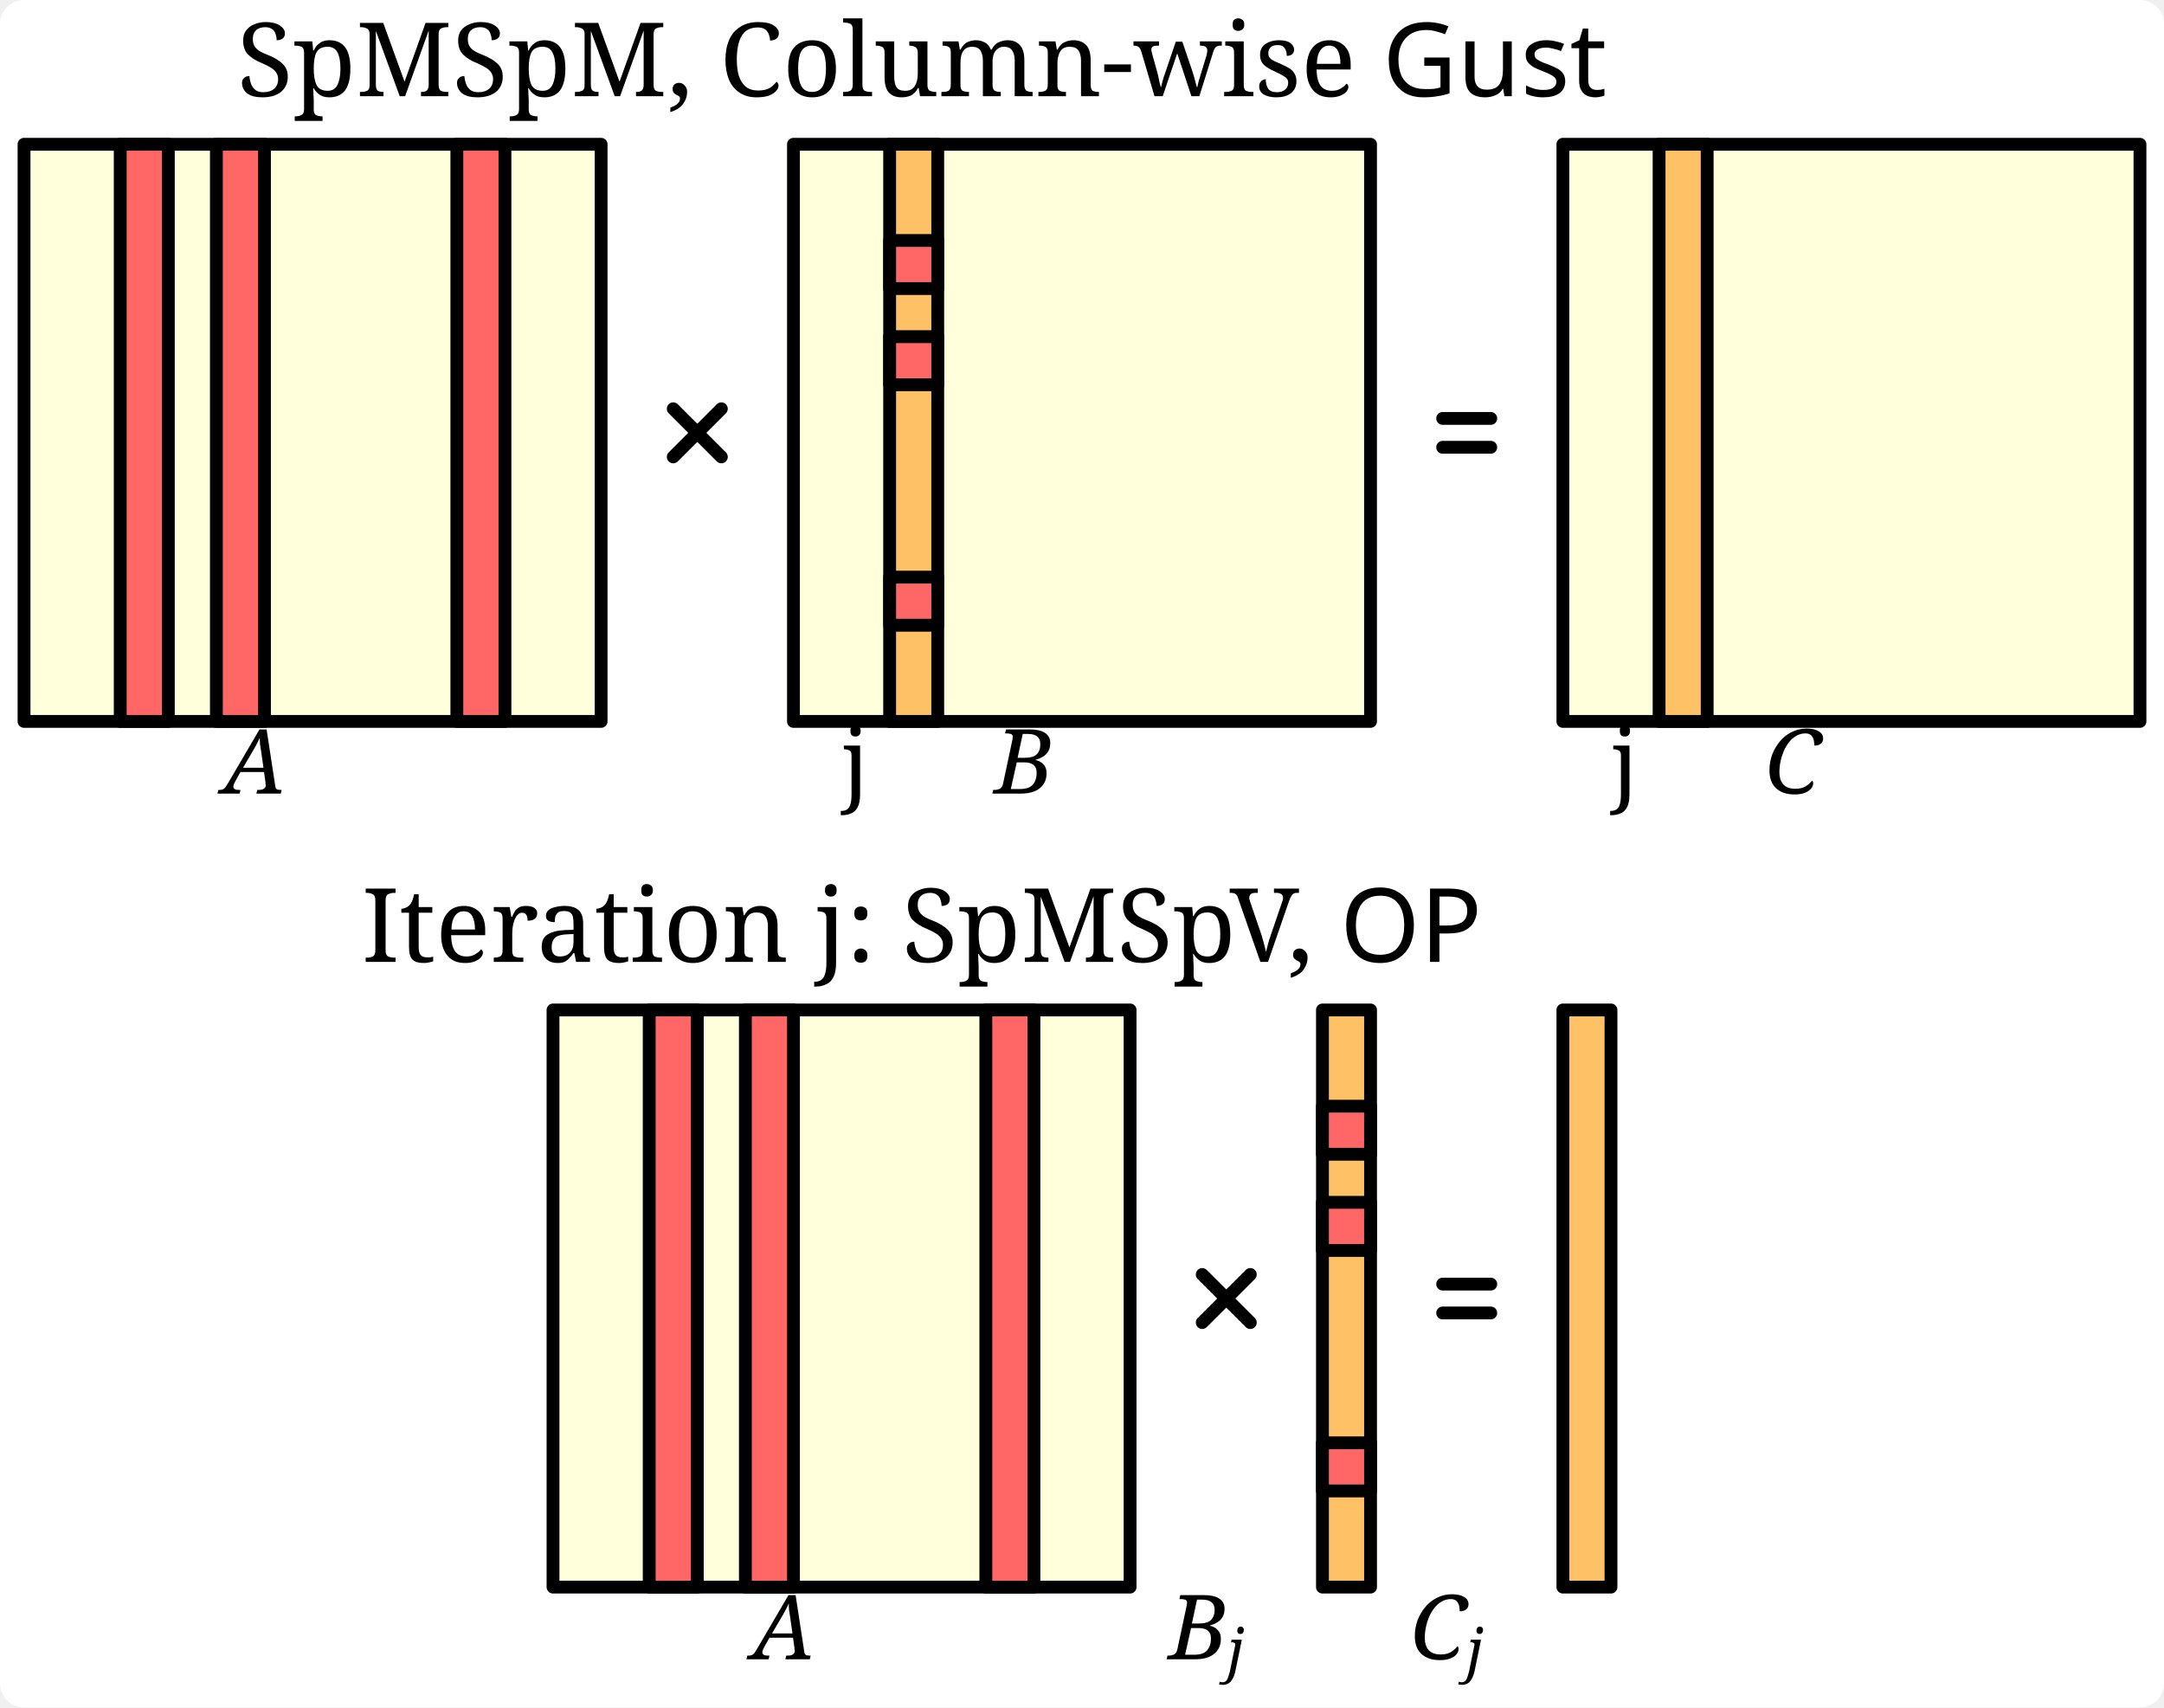
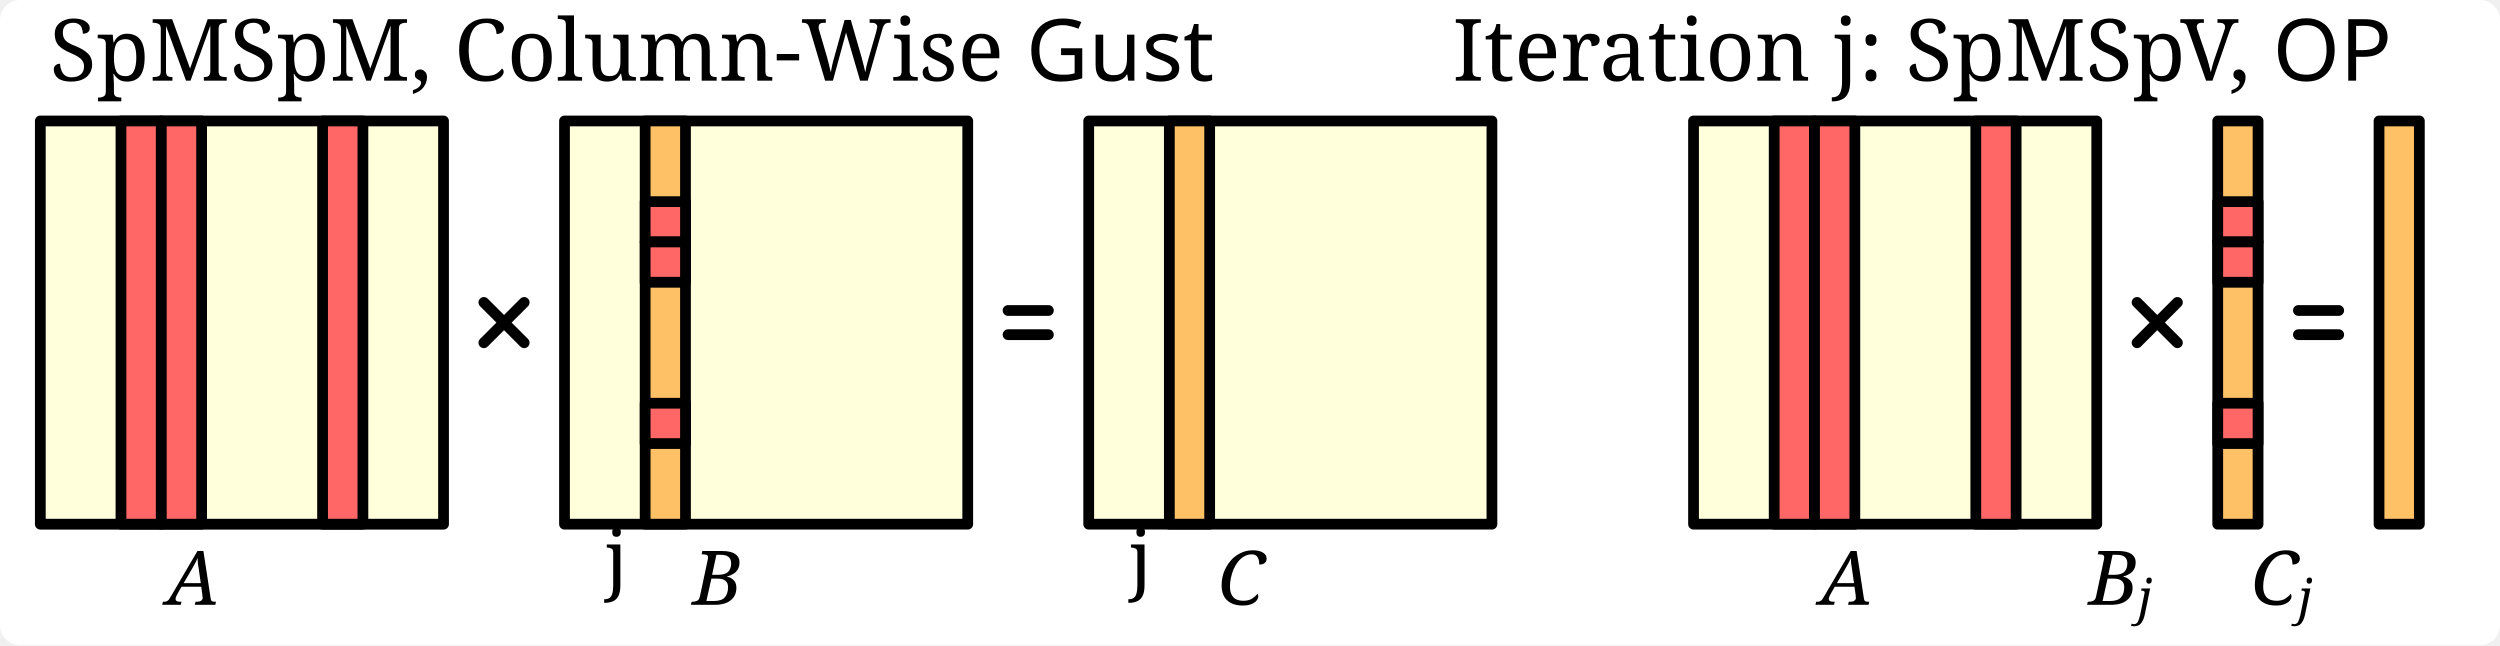
- <svg xmlns="http://www.w3.org/2000/svg" width="119.062mm" height="93.927mm" viewBox="0 0 119.062 93.927" version="1.1" id="svg1">
+ <svg xmlns="http://www.w3.org/2000/svg" width="164.042mm" height="42.333mm" viewBox="0 0 164.042 42.333" version="1.1" id="svg1">
  <defs id="defs1" />
-   <g id="layer1" transform="translate(-11.90625,-2.645833)">
-     <rect style="fill:#ffffff;fill-opacity:1;stroke:none;stroke-width:0.706;stroke-linecap:round;stroke-linejoin:round;stroke-dasharray:none;stroke-opacity:1" id="rect12" width="119.062" height="93.927" x="11.906" y="2.646" ry="1.323" rx="1.323" />
-     <path style="fill:#ffffdc;fill-opacity:1;stroke:#000000;stroke-width:0.706;stroke-linecap:round;stroke-linejoin:round;stroke-dasharray:none;stroke-opacity:1" d="m 13.229,10.583 v 31.75 h 31.75 l 2e-6,-31.75 z" id="path1" />
-     <path style="fill:#ffffdc;fill-opacity:1;stroke:#000000;stroke-width:0.706;stroke-linecap:round;stroke-linejoin:round;stroke-dasharray:none;stroke-opacity:1" d="m 55.562,10.583 v 31.75 h 31.75 l 2e-6,-31.75 z" id="path1-5" />
-     <path style="fill:#ff6666;fill-opacity:1;stroke:#000000;stroke-width:0.706;stroke-linecap:round;stroke-linejoin:round;stroke-dasharray:none;stroke-opacity:1" d="m 18.521,10.583 v 31.75 h 2.646 V 10.583 Z" id="path2" />
-     <path style="fill:#ff6666;fill-opacity:1;stroke:#000000;stroke-width:0.706;stroke-linecap:round;stroke-linejoin:round;stroke-dasharray:none;stroke-opacity:1" d="m 23.812,10.583 v 31.75 h 2.646 V 10.583 Z" id="path3" />
-     <path style="fill:#ffc166;fill-opacity:1;stroke:#000000;stroke-width:0.706;stroke-linecap:round;stroke-linejoin:round;stroke-dasharray:none;stroke-opacity:1" d="m 60.854,10.583 v 31.75 h 2.646 V 10.583 Z" id="path3-1" />
-     <path style="fill:#ffffdc;fill-opacity:1;stroke:#000000;stroke-width:0.706;stroke-linecap:round;stroke-linejoin:round;stroke-dasharray:none;stroke-opacity:1" d="m 97.896,10.583 v 31.75 h 31.75 v -31.75 z" id="path1-5-8" />
-     <path style="fill:#ffc166;fill-opacity:1;stroke:#000000;stroke-width:0.706;stroke-linecap:round;stroke-linejoin:round;stroke-dasharray:none;stroke-opacity:1" d="m 103.188,10.583 v 31.75 h 2.646 V 10.583 Z" id="path3-1-1" />
-     <path style="fill:#ff6666;fill-opacity:1;stroke:#000000;stroke-width:0.706;stroke-linecap:round;stroke-linejoin:round;stroke-dasharray:none;stroke-opacity:1" d="M 39.688,42.333 V 10.583 h -2.646 v 31.75 z" id="path4" />
-     <text xml:space="preserve" style="font-weight:bold;font-size:4.939px;line-height:4.013px;font-family:Cambria;-inkscape-font-specification:'Cambria Bold';text-align:center;letter-spacing:0px;text-anchor:middle;fill:none;stroke:#000000;stroke-width:0.706;stroke-linecap:round;stroke-linejoin:round;stroke-dasharray:none;stroke-opacity:1" x="29.104" y="46.302" id="text4">
-       <tspan id="tspan4" style="font-style:italic;font-variant:normal;font-weight:normal;font-stretch:normal;font-size:4.939px;line-height:4.013px;font-family:Cambria;-inkscape-font-specification:'Cambria Italic';fill:#000000;fill-opacity:1;stroke:none;stroke-width:0.706" x="29.104" y="46.302">A</tspan>
+   <g id="layer1" transform="translate(-10.58333,-2.645834)">
+     <rect style="fill:#ffffff;fill-opacity:1;stroke:none;stroke-width:0.706;stroke-linecap:round;stroke-linejoin:round;stroke-dasharray:none;stroke-opacity:1" id="rect12" width="164.042" height="42.333" x="10.583" y="2.646" ry="1.323" rx="1.323" />
+     <path style="fill:#ffffdc;fill-opacity:1;stroke:#000000;stroke-width:0.706;stroke-linecap:round;stroke-linejoin:round;stroke-dasharray:none;stroke-opacity:1" d="M 13.229,10.583 V 37.042 H 39.687 V 10.583 Z" id="path1" />
+     <path style="fill:#ffffdc;fill-opacity:1;stroke:#000000;stroke-width:0.706;stroke-linecap:round;stroke-linejoin:round;stroke-dasharray:none;stroke-opacity:1" d="m 47.625,10.583 v 26.458 l 26.458,-1e-6 2e-6,-26.458 z" id="path1-5" />
+     <path style="fill:#ff6666;fill-opacity:1;stroke:#000000;stroke-width:0.706;stroke-linecap:round;stroke-linejoin:round;stroke-dasharray:none;stroke-opacity:1" d="m 18.521,10.583 -1e-6,26.458 h 2.646 l 1e-6,-26.458 z" id="path2" />
+     <path style="fill:#ff6666;fill-opacity:1;stroke:#000000;stroke-width:0.706;stroke-linecap:round;stroke-linejoin:round;stroke-dasharray:none;stroke-opacity:1" d="m 21.167,10.583 -1e-6,26.458 h 2.646 l 10e-7,-26.458 z" id="path3" />
+     <path style="fill:#ffc166;fill-opacity:1;stroke:#000000;stroke-width:0.706;stroke-linecap:round;stroke-linejoin:round;stroke-dasharray:none;stroke-opacity:1" d="m 52.917,10.583 -1e-6,26.458 h 2.646 l 10e-7,-26.458 z" id="path3-1" />
+     <path style="fill:#ffffdc;fill-opacity:1;stroke:#000000;stroke-width:0.706;stroke-linecap:round;stroke-linejoin:round;stroke-dasharray:none;stroke-opacity:1" d="m 82.021,10.583 -2e-6,26.458 H 108.479 V 10.583 Z" id="path1-5-8" />
+     <path style="fill:#ffc166;fill-opacity:1;stroke:#000000;stroke-width:0.706;stroke-linecap:round;stroke-linejoin:round;stroke-dasharray:none;stroke-opacity:1" d="m 87.312,10.583 -10e-7,26.458 h 2.646 l 10e-7,-26.458 z" id="path3-1-1" />
+     <path style="fill:#ff6666;fill-opacity:1;stroke:#000000;stroke-width:0.706;stroke-linecap:round;stroke-linejoin:round;stroke-dasharray:none;stroke-opacity:1" d="m 34.396,37.042 1e-6,-26.458 h -2.646 l -10e-7,26.458 z" id="path4" />
+     <text xml:space="preserve" style="font-weight:bold;font-size:4.939px;line-height:4.013px;font-family:Cambria;-inkscape-font-specification:'Cambria Bold';text-align:center;letter-spacing:0px;text-anchor:middle;fill:none;stroke:#000000;stroke-width:0.706;stroke-linecap:round;stroke-linejoin:round;stroke-dasharray:none;stroke-opacity:1" x="26.458" y="42.333" id="text4">
+       <tspan id="tspan4" style="font-style:italic;font-variant:normal;font-weight:normal;font-stretch:normal;font-size:4.939px;line-height:4.013px;font-family:Cambria;-inkscape-font-specification:'Cambria Italic';fill:#000000;fill-opacity:1;stroke:none;stroke-width:0.706" x="26.458" y="42.333">A</tspan>
    </text>
-     <path style="fill:#ffffdc;fill-opacity:1;stroke:#000000;stroke-width:0.706;stroke-linecap:round;stroke-linejoin:round;stroke-dasharray:none;stroke-opacity:1" d="m 42.333,58.208 v 31.75 h 31.75 l 2e-6,-31.75 z" id="path1-4" />
-     <path style="fill:#ff6666;fill-opacity:1;stroke:#000000;stroke-width:0.706;stroke-linecap:round;stroke-linejoin:round;stroke-dasharray:none;stroke-opacity:1" d="m 47.625,58.208 v 31.75 h 2.646 V 58.208 Z" id="path2-4" />
-     <path style="fill:#ff6666;fill-opacity:1;stroke:#000000;stroke-width:0.706;stroke-linecap:round;stroke-linejoin:round;stroke-dasharray:none;stroke-opacity:1" d="m 52.917,58.208 v 31.75 h 2.646 V 58.208 Z" id="path3-12" />
-     <path style="fill:#ff6666;fill-opacity:1;stroke:#000000;stroke-width:0.706;stroke-linecap:round;stroke-linejoin:round;stroke-dasharray:none;stroke-opacity:1" d="M 68.792,89.958 V 58.208 h -2.646 v 31.75 z" id="path4-4" />
-     <text xml:space="preserve" style="font-weight:bold;font-size:4.939px;line-height:4.013px;font-family:Cambria;-inkscape-font-specification:'Cambria Bold';text-align:center;letter-spacing:0px;text-anchor:middle;fill:none;stroke:#000000;stroke-width:0.706;stroke-linecap:round;stroke-linejoin:round;stroke-dasharray:none;stroke-opacity:1" x="58.208" y="93.927" id="text4-4">
-       <tspan id="tspan4-1" style="font-style:italic;font-variant:normal;font-weight:normal;font-stretch:normal;font-size:4.939px;line-height:4.013px;font-family:Cambria;-inkscape-font-specification:'Cambria Italic';fill:#000000;fill-opacity:1;stroke:none;stroke-width:0.706" x="58.208" y="93.927">A</tspan>
+     <path style="fill:#ffffdc;fill-opacity:1;stroke:#000000;stroke-width:0.706;stroke-linecap:round;stroke-linejoin:round;stroke-dasharray:none;stroke-opacity:1" d="m 121.708,10.583 v 26.458 h 26.458 V 10.583 Z" id="path1-4" />
+     <path style="fill:#ff6666;fill-opacity:1;stroke:#000000;stroke-width:0.706;stroke-linecap:round;stroke-linejoin:round;stroke-dasharray:none;stroke-opacity:1" d="m 127,10.583 v 26.458 h 2.646 V 10.583 Z" id="path2-4" />
+     <path style="fill:#ff6666;fill-opacity:1;stroke:#000000;stroke-width:0.706;stroke-linecap:round;stroke-linejoin:round;stroke-dasharray:none;stroke-opacity:1" d="m 129.646,10.583 v 26.458 h 2.646 V 10.583 Z" id="path3-12" />
+     <path style="fill:#ff6666;fill-opacity:1;stroke:#000000;stroke-width:0.706;stroke-linecap:round;stroke-linejoin:round;stroke-dasharray:none;stroke-opacity:1" d="M 142.875,37.042 V 10.583 h -2.646 v 26.458 z" id="path4-4" />
+     <text xml:space="preserve" style="font-weight:bold;font-size:4.939px;line-height:4.013px;font-family:Cambria;-inkscape-font-specification:'Cambria Bold';text-align:center;letter-spacing:0px;text-anchor:middle;fill:none;stroke:#000000;stroke-width:0.706;stroke-linecap:round;stroke-linejoin:round;stroke-dasharray:none;stroke-opacity:1" x="134.938" y="42.333" id="text4-4">
+       <tspan id="tspan4-1" style="font-style:italic;font-variant:normal;font-weight:normal;font-stretch:normal;font-size:4.939px;line-height:4.013px;font-family:Cambria;-inkscape-font-specification:'Cambria Italic';fill:#000000;fill-opacity:1;stroke:none;stroke-width:0.706" x="134.938" y="42.333">A</tspan>
    </text>
-     <text xml:space="preserve" style="font-weight:bold;font-size:4.939px;line-height:4.013px;font-family:Cambria;-inkscape-font-specification:'Cambria Bold';text-align:center;letter-spacing:0px;text-anchor:middle;fill:none;stroke:#000000;stroke-width:0.706;stroke-linecap:round;stroke-linejoin:round;stroke-dasharray:none;stroke-opacity:1" x="62.177" y="46.302" id="text4-1">
-       <tspan id="tspan4-3" style="font-style:normal;font-variant:normal;font-weight:normal;font-stretch:normal;font-size:4.939px;line-height:4.013px;font-family:Cambria;-inkscape-font-specification:Cambria;fill:#000000;fill-opacity:1;stroke:none;stroke-width:0.706" x="62.177" y="46.302">j</tspan>
+     <text xml:space="preserve" style="font-weight:bold;font-size:4.939px;line-height:4.013px;font-family:Cambria;-inkscape-font-specification:'Cambria Bold';text-align:center;letter-spacing:0px;text-anchor:middle;fill:none;stroke:#000000;stroke-width:0.706;stroke-linecap:round;stroke-linejoin:round;stroke-dasharray:none;stroke-opacity:1" x="54.24" y="41.01" id="text4-1">
+       <tspan id="tspan4-3" style="font-style:normal;font-variant:normal;font-weight:normal;font-stretch:normal;font-size:4.939px;line-height:4.013px;font-family:Cambria;-inkscape-font-specification:Cambria;fill:#000000;fill-opacity:1;stroke:none;stroke-width:0.706" x="54.24" y="41.01">j</tspan>
    </text>
-     <text xml:space="preserve" style="font-weight:bold;font-size:4.939px;line-height:4.013px;font-family:Cambria;-inkscape-font-specification:'Cambria Bold';text-align:center;letter-spacing:0px;text-anchor:middle;fill:none;stroke:#000000;stroke-width:0.706;stroke-linecap:round;stroke-linejoin:round;stroke-dasharray:none;stroke-opacity:1" x="104.51" y="46.302" id="text4-1-3">
-       <tspan id="tspan4-3-0" style="font-style:normal;font-variant:normal;font-weight:normal;font-stretch:normal;font-size:4.939px;line-height:4.013px;font-family:Cambria;-inkscape-font-specification:Cambria;fill:#000000;fill-opacity:1;stroke:none;stroke-width:0.706" x="104.51" y="46.302">j</tspan>
+     <text xml:space="preserve" style="font-weight:bold;font-size:4.939px;line-height:4.013px;font-family:Cambria;-inkscape-font-specification:'Cambria Bold';text-align:center;letter-spacing:0px;text-anchor:middle;fill:none;stroke:#000000;stroke-width:0.706;stroke-linecap:round;stroke-linejoin:round;stroke-dasharray:none;stroke-opacity:1" x="88.635" y="41.01" id="text4-1-3">
+       <tspan id="tspan4-3-0" style="font-style:normal;font-variant:normal;font-weight:normal;font-stretch:normal;font-size:4.939px;line-height:4.013px;font-family:Cambria;-inkscape-font-specification:Cambria;fill:#000000;fill-opacity:1;stroke:none;stroke-width:0.706" x="88.635" y="41.01">j</tspan>
    </text>
-     <text xml:space="preserve" style="font-weight:bold;font-size:4.939px;line-height:4.013px;font-family:Cambria;-inkscape-font-specification:'Cambria Bold';text-align:center;letter-spacing:0px;text-anchor:middle;fill:none;stroke:#000000;stroke-width:0.706;stroke-linecap:round;stroke-linejoin:round;stroke-dasharray:none;stroke-opacity:1" x="71.438" y="46.302" id="text4-7">
-       <tspan id="tspan4-5" style="font-style:italic;font-variant:normal;font-weight:normal;font-stretch:normal;font-size:4.939px;line-height:4.013px;font-family:Cambria;-inkscape-font-specification:'Cambria Italic';fill:#000000;fill-opacity:1;stroke:none;stroke-width:0.706" x="71.438" y="46.302">B</tspan>
+     <text xml:space="preserve" style="font-weight:bold;font-size:4.939px;line-height:4.013px;font-family:Cambria;-inkscape-font-specification:'Cambria Bold';text-align:center;letter-spacing:0px;text-anchor:middle;fill:none;stroke:#000000;stroke-width:0.706;stroke-linecap:round;stroke-linejoin:round;stroke-dasharray:none;stroke-opacity:1" x="60.854" y="42.333" id="text4-7">
+       <tspan id="tspan4-5" style="font-style:italic;font-variant:normal;font-weight:normal;font-stretch:normal;font-size:4.939px;line-height:4.013px;font-family:Cambria;-inkscape-font-specification:'Cambria Italic';fill:#000000;fill-opacity:1;stroke:none;stroke-width:0.706" x="60.854" y="42.333">B</tspan>
    </text>
-     <text xml:space="preserve" style="font-weight:bold;font-size:4.939px;line-height:4.013px;font-family:Cambria;-inkscape-font-specification:'Cambria Bold';text-align:center;letter-spacing:0px;text-anchor:middle;fill:none;stroke:#000000;stroke-width:0.706;stroke-linecap:round;stroke-linejoin:round;stroke-dasharray:none;stroke-opacity:1" x="113.771" y="46.302" id="text4-8">
-       <tspan id="tspan4-9" style="font-style:italic;font-variant:normal;font-weight:normal;font-stretch:normal;font-size:4.939px;line-height:4.013px;font-family:Cambria;-inkscape-font-specification:'Cambria Italic';fill:#000000;fill-opacity:1;stroke:none;stroke-width:0.706" x="113.771" y="46.302">C</tspan>
+     <text xml:space="preserve" style="font-weight:bold;font-size:4.939px;line-height:4.013px;font-family:Cambria;-inkscape-font-specification:'Cambria Bold';text-align:center;letter-spacing:0px;text-anchor:middle;fill:none;stroke:#000000;stroke-width:0.706;stroke-linecap:round;stroke-linejoin:round;stroke-dasharray:none;stroke-opacity:1" x="95.25" y="42.333" id="text4-8">
+       <tspan id="tspan4-9" style="font-style:italic;font-variant:normal;font-weight:normal;font-stretch:normal;font-size:4.939px;line-height:4.013px;font-family:Cambria;-inkscape-font-specification:'Cambria Italic';fill:#000000;fill-opacity:1;stroke:none;stroke-width:0.706" x="95.25" y="42.333">C</tspan>
    </text>
-     <path style="fill:#ffc166;fill-opacity:1;stroke:#000000;stroke-width:0.706;stroke-linecap:round;stroke-linejoin:round;stroke-dasharray:none;stroke-opacity:1" d="m 97.896,58.208 v 31.75 h 2.646 V 58.208 Z" id="path3-1-1-7" />
-     <text xml:space="preserve" style="font-weight:bold;font-size:4.939px;line-height:4.013px;font-family:Cambria;-inkscape-font-specification:'Cambria Bold';text-align:center;letter-spacing:0px;text-anchor:middle;fill:none;stroke:#000000;stroke-width:0.706;stroke-linecap:round;stroke-linejoin:round;stroke-dasharray:none;stroke-opacity:1" x="99.219" y="93.927" id="text4-8-4">
-       <tspan id="tspan4-9-1" style="font-style:italic;font-variant:normal;font-weight:normal;font-stretch:normal;font-size:4.939px;line-height:4.013px;font-family:Cambria;-inkscape-font-specification:'Cambria Italic';fill:#000000;fill-opacity:1;stroke:none;stroke-width:0.706" x="99.219" y="93.927">C<tspan style="font-size:65%;baseline-shift:sub" id="tspan9">j</tspan>
+     <path style="fill:#ffc166;fill-opacity:1;stroke:#000000;stroke-width:0.706;stroke-linecap:round;stroke-linejoin:round;stroke-dasharray:none;stroke-opacity:1" d="m 166.688,10.583 v 26.458 h 2.646 V 10.583 Z" id="path3-1-1-7" />
+     <text xml:space="preserve" style="font-weight:bold;font-size:4.939px;line-height:4.013px;font-family:Cambria;-inkscape-font-specification:'Cambria Bold';text-align:center;letter-spacing:0px;text-anchor:middle;fill:none;stroke:#000000;stroke-width:0.706;stroke-linecap:round;stroke-linejoin:round;stroke-dasharray:none;stroke-opacity:1" x="168.01" y="42.333" id="text4-8-4">
+       <tspan id="tspan4-9-1" style="font-style:italic;font-variant:normal;font-weight:normal;font-stretch:normal;font-size:4.939px;line-height:4.013px;font-family:Cambria;-inkscape-font-specification:'Cambria Italic';fill:#000000;fill-opacity:1;stroke:none;stroke-width:0.706" x="168.01" y="42.333">C<tspan style="font-size:65%;baseline-shift:sub" id="tspan9">j</tspan>
      </tspan>
    </text>
-     <text xml:space="preserve" style="font-weight:bold;font-size:5.644px;line-height:4.586px;font-family:Cambria;-inkscape-font-specification:'Cambria Bold';text-align:center;letter-spacing:0px;text-anchor:middle;fill:none;stroke:#000000;stroke-width:0.706;stroke-linecap:round;stroke-linejoin:round;stroke-dasharray:none;stroke-opacity:1" x="71.438" y="7.938" id="text4-8-8">
-       <tspan style="font-style:normal;font-variant:normal;font-weight:normal;font-stretch:normal;font-size:5.644px;line-height:4.586px;font-family:Cambria;-inkscape-font-specification:Cambria;fill:#000000;fill-opacity:1;stroke:none;stroke-width:0.706" x="71.438" y="7.938" id="tspan6">SpMSpM, Column-wise <tspan style="font-style:normal;font-variant:normal;font-weight:normal;font-stretch:normal;font-family:Sans;-inkscape-font-specification:Sans" id="tspan7">Gust</tspan>
+     <text xml:space="preserve" style="font-weight:bold;font-size:5.644px;line-height:4.586px;font-family:Cambria;-inkscape-font-specification:'Cambria Bold';text-align:center;letter-spacing:0px;text-anchor:middle;fill:none;stroke:#000000;stroke-width:0.706;stroke-linecap:round;stroke-linejoin:round;stroke-dasharray:none;stroke-opacity:1" x="60.854" y="7.938" id="text4-8-8">
+       <tspan style="font-style:normal;font-variant:normal;font-weight:normal;font-stretch:normal;font-size:5.644px;line-height:4.586px;font-family:Cambria;-inkscape-font-specification:Cambria;fill:#000000;fill-opacity:1;stroke:none;stroke-width:0.706" x="60.854" y="7.938" id="tspan6">SpMSpM, Column-Wise <tspan style="font-style:normal;font-variant:normal;font-weight:normal;font-stretch:normal;font-family:Sans;-inkscape-font-specification:Sans" id="tspan7">Gust</tspan>
      </tspan>
    </text>
-     <text xml:space="preserve" style="font-weight:bold;font-size:5.644px;line-height:4.586px;font-family:Cambria;-inkscape-font-specification:'Cambria Bold';text-align:center;letter-spacing:0px;text-anchor:middle;fill:none;stroke:#000000;stroke-width:0.706;stroke-linecap:round;stroke-linejoin:round;stroke-dasharray:none;stroke-opacity:1" x="71.438" y="55.562" id="text4-8-8-0">
-       <tspan style="font-style:normal;font-variant:normal;font-weight:normal;font-stretch:normal;font-size:5.644px;line-height:4.586px;font-family:Cambria;-inkscape-font-specification:Cambria;fill:#000000;fill-opacity:1;stroke:none;stroke-width:0.706" x="71.438" y="55.562" id="tspan6-4">Iteration j: SpMSpV, <tspan style="font-style:normal;font-variant:normal;font-weight:normal;font-stretch:normal;font-family:Sans;-inkscape-font-specification:Sans" id="tspan7-4">OP</tspan>
+     <text xml:space="preserve" style="font-weight:bold;font-size:5.644px;line-height:4.586px;font-family:Cambria;-inkscape-font-specification:'Cambria Bold';text-align:center;letter-spacing:0px;text-anchor:middle;fill:none;stroke:#000000;stroke-width:0.706;stroke-linecap:round;stroke-linejoin:round;stroke-dasharray:none;stroke-opacity:1" x="145.521" y="7.938" id="text4-8-8-0">
+       <tspan style="font-style:normal;font-variant:normal;font-weight:normal;font-stretch:normal;font-size:5.644px;line-height:4.586px;font-family:Cambria;-inkscape-font-specification:Cambria;fill:#000000;fill-opacity:1;stroke:none;stroke-width:0.706" x="145.521" y="7.938" id="tspan6-4">Iteration j: SpMSpV, <tspan style="font-style:normal;font-variant:normal;font-weight:normal;font-stretch:normal;font-family:Sans;-inkscape-font-specification:Sans" id="tspan7-4">OP</tspan>
      </tspan>
    </text>
-     <path style="fill:#ff6666;fill-opacity:1;stroke:#000000;stroke-width:0.706;stroke-linecap:round;stroke-linejoin:round;stroke-dasharray:none;stroke-opacity:1" d="m 60.854,15.875 h 2.646 v 2.646 h -2.646 z" id="path5" />
-     <path style="fill:#ff6666;fill-opacity:1;stroke:#000000;stroke-width:0.706;stroke-linecap:round;stroke-linejoin:round;stroke-dasharray:none;stroke-opacity:1" d="m 60.854,21.167 h 2.646 v 2.646 h -2.646 z" id="path5-9" />
-     <path style="fill:#ff6666;fill-opacity:1;stroke:#000000;stroke-width:0.706;stroke-linecap:round;stroke-linejoin:round;stroke-dasharray:none;stroke-opacity:1" d="m 60.854,34.396 h 2.646 v 2.646 h -2.646 z" id="path5-95" />
-     <path style="fill:#ffc166;fill-opacity:1;stroke:#000000;stroke-width:0.706;stroke-linecap:round;stroke-linejoin:round;stroke-dasharray:none;stroke-opacity:1" d="m 84.667,58.208 v 31.75 h 2.646 V 58.208 Z" id="path3-1-7" />
-     <text xml:space="preserve" style="font-weight:bold;font-size:4.939px;line-height:4.013px;font-family:Cambria;-inkscape-font-specification:'Cambria Bold';text-align:center;letter-spacing:0px;text-anchor:middle;fill:none;stroke:#000000;stroke-width:0.706;stroke-linecap:round;stroke-linejoin:round;stroke-dasharray:none;stroke-opacity:1" x="85.99" y="93.927" id="text4-7-7">
-       <tspan id="tspan4-5-2" style="font-style:italic;font-variant:normal;font-weight:normal;font-stretch:normal;font-size:4.939px;line-height:4.013px;font-family:Cambria;-inkscape-font-specification:'Cambria Italic';fill:#000000;fill-opacity:1;stroke:none;stroke-width:0.706" x="85.99" y="93.927">B<tspan style="font-size:65%;baseline-shift:sub" id="tspan8">j</tspan>
+     <path style="fill:#ff6666;fill-opacity:1;stroke:#000000;stroke-width:0.706;stroke-linecap:round;stroke-linejoin:round;stroke-dasharray:none;stroke-opacity:1" d="m 52.917,15.875 h 2.646 v 2.646 h -2.646 z" id="path5" />
+     <path style="fill:#ff6666;fill-opacity:1;stroke:#000000;stroke-width:0.706;stroke-linecap:round;stroke-linejoin:round;stroke-dasharray:none;stroke-opacity:1" d="m 52.917,18.521 h 2.646 v 2.646 h -2.646 z" id="path5-9" />
+     <path style="fill:#ff6666;fill-opacity:1;stroke:#000000;stroke-width:0.706;stroke-linecap:round;stroke-linejoin:round;stroke-dasharray:none;stroke-opacity:1" d="m 52.917,29.104 h 2.646 v 2.646 h -2.646 z" id="path5-95" />
+     <path style="fill:#ffc166;fill-opacity:1;stroke:#000000;stroke-width:0.706;stroke-linecap:round;stroke-linejoin:round;stroke-dasharray:none;stroke-opacity:1" d="m 156.104,10.583 1e-5,26.458 H 158.75 l -1e-5,-26.458 z" id="path3-1-7" />
+     <text xml:space="preserve" style="font-weight:bold;font-size:4.939px;line-height:4.013px;font-family:Cambria;-inkscape-font-specification:'Cambria Bold';text-align:center;letter-spacing:0px;text-anchor:middle;fill:none;stroke:#000000;stroke-width:0.706;stroke-linecap:round;stroke-linejoin:round;stroke-dasharray:none;stroke-opacity:1" x="157.427" y="42.333" id="text4-7-7">
+       <tspan id="tspan4-5-2" style="font-style:italic;font-variant:normal;font-weight:normal;font-stretch:normal;font-size:4.939px;line-height:4.013px;font-family:Cambria;-inkscape-font-specification:'Cambria Italic';fill:#000000;fill-opacity:1;stroke:none;stroke-width:0.706" x="157.427" y="42.333">B<tspan style="font-size:65%;baseline-shift:sub" id="tspan8">j</tspan>
      </tspan>
    </text>
-     <path style="fill:#ff6666;fill-opacity:1;stroke:#000000;stroke-width:0.706;stroke-linecap:round;stroke-linejoin:round;stroke-dasharray:none;stroke-opacity:1" d="m 84.667,63.5 h 2.646 v 2.646 h -2.646 z" id="path5-1" />
-     <path style="fill:#ff6666;fill-opacity:1;stroke:#000000;stroke-width:0.706;stroke-linecap:round;stroke-linejoin:round;stroke-dasharray:none;stroke-opacity:1" d="m 84.667,68.792 h 2.646 v 2.646 h -2.646 z" id="path5-9-9" />
-     <path style="fill:#ff6666;fill-opacity:1;stroke:#000000;stroke-width:0.706;stroke-linecap:round;stroke-linejoin:round;stroke-dasharray:none;stroke-opacity:1" d="m 84.667,82.021 h 2.646 v 2.646 h -2.646 z" id="path5-95-5" />
-     <path style="fill:none;fill-opacity:1;stroke:#000000;stroke-width:0.706;stroke-linecap:round;stroke-linejoin:round;stroke-dasharray:none;stroke-opacity:1" d="m 48.948,25.135 2.646,2.646" id="path9" />
-     <path style="fill:none;fill-opacity:1;stroke:#000000;stroke-width:0.706;stroke-linecap:round;stroke-linejoin:round;stroke-dasharray:none;stroke-opacity:1" d="M 51.594,25.135 48.948,27.781" id="path10" />
-     <path style="fill:none;fill-opacity:1;stroke:#000000;stroke-width:0.706;stroke-linecap:round;stroke-linejoin:round;stroke-dasharray:none;stroke-opacity:1" d="m 78.052,72.76 2.646,2.646" id="path9-5" />
-     <path style="fill:none;fill-opacity:1;stroke:#000000;stroke-width:0.706;stroke-linecap:round;stroke-linejoin:round;stroke-dasharray:none;stroke-opacity:1" d="m 80.698,72.76 -2.646,2.646" id="path10-7" />
-     <path style="fill:none;fill-opacity:1;stroke:#000000;stroke-width:0.706;stroke-linecap:round;stroke-linejoin:round;stroke-dasharray:none;stroke-opacity:1" d="m 91.281,27.252 h 2.646" id="path11" />
-     <path style="fill:none;fill-opacity:1;stroke:#000000;stroke-width:0.706;stroke-linecap:round;stroke-linejoin:round;stroke-dasharray:none;stroke-opacity:1" d="m 91.281,25.665 h 2.646" id="path12" />
-     <path style="fill:none;fill-opacity:1;stroke:#000000;stroke-width:0.706;stroke-linecap:round;stroke-linejoin:round;stroke-dasharray:none;stroke-opacity:1" d="m 91.281,74.877 h 2.646" id="path11-1" />
-     <path style="fill:none;fill-opacity:1;stroke:#000000;stroke-width:0.706;stroke-linecap:round;stroke-linejoin:round;stroke-dasharray:none;stroke-opacity:1" d="m 91.281,73.29 h 2.646" id="path12-8" />
+     <path style="fill:#ff6666;fill-opacity:1;stroke:#000000;stroke-width:0.706;stroke-linecap:round;stroke-linejoin:round;stroke-dasharray:none;stroke-opacity:1" d="m 156.104,15.875 h 2.646 v 2.646 h -2.646 z" id="path5-1" />
+     <path style="fill:#ff6666;fill-opacity:1;stroke:#000000;stroke-width:0.706;stroke-linecap:round;stroke-linejoin:round;stroke-dasharray:none;stroke-opacity:1" d="M 156.104,18.521 H 158.75 v 2.646 h -2.646 z" id="path5-9-9" />
+     <path style="fill:#ff6666;fill-opacity:1;stroke:#000000;stroke-width:0.706;stroke-linecap:round;stroke-linejoin:round;stroke-dasharray:none;stroke-opacity:1" d="M 156.104,29.104 H 158.75 v 2.646 h -2.646 z" id="path5-95-5" />
+     <path style="fill:none;fill-opacity:1;stroke:#000000;stroke-width:0.706;stroke-linecap:round;stroke-linejoin:round;stroke-dasharray:none;stroke-opacity:1" d="m 42.333,22.49 2.646,2.646" id="path9" />
+     <path style="fill:none;fill-opacity:1;stroke:#000000;stroke-width:0.706;stroke-linecap:round;stroke-linejoin:round;stroke-dasharray:none;stroke-opacity:1" d="m 44.979,22.49 -2.646,2.646" id="path10" />
+     <path style="fill:none;fill-opacity:1;stroke:#000000;stroke-width:0.706;stroke-linecap:round;stroke-linejoin:round;stroke-dasharray:none;stroke-opacity:1" d="m 150.812,22.49 2.646,2.646" id="path9-5" />
+     <path style="fill:none;fill-opacity:1;stroke:#000000;stroke-width:0.706;stroke-linecap:round;stroke-linejoin:round;stroke-dasharray:none;stroke-opacity:1" d="m 153.458,22.49 -2.646,2.646" id="path10-7" />
+     <path style="fill:none;fill-opacity:1;stroke:#000000;stroke-width:0.706;stroke-linecap:round;stroke-linejoin:round;stroke-dasharray:none;stroke-opacity:1" d="m 76.729,24.606 h 2.646" id="path11" />
+     <path style="fill:none;fill-opacity:1;stroke:#000000;stroke-width:0.706;stroke-linecap:round;stroke-linejoin:round;stroke-dasharray:none;stroke-opacity:1" d="m 76.729,23.019 h 2.646" id="path12" />
+     <path style="fill:none;fill-opacity:1;stroke:#000000;stroke-width:0.706;stroke-linecap:round;stroke-linejoin:round;stroke-dasharray:none;stroke-opacity:1" d="m 161.396,24.606 h 2.646" id="path11-1" />
+     <path style="fill:none;fill-opacity:1;stroke:#000000;stroke-width:0.706;stroke-linecap:round;stroke-linejoin:round;stroke-dasharray:none;stroke-opacity:1" d="m 161.396,23.019 h 2.646" id="path12-8" />
  </g>
</svg>
